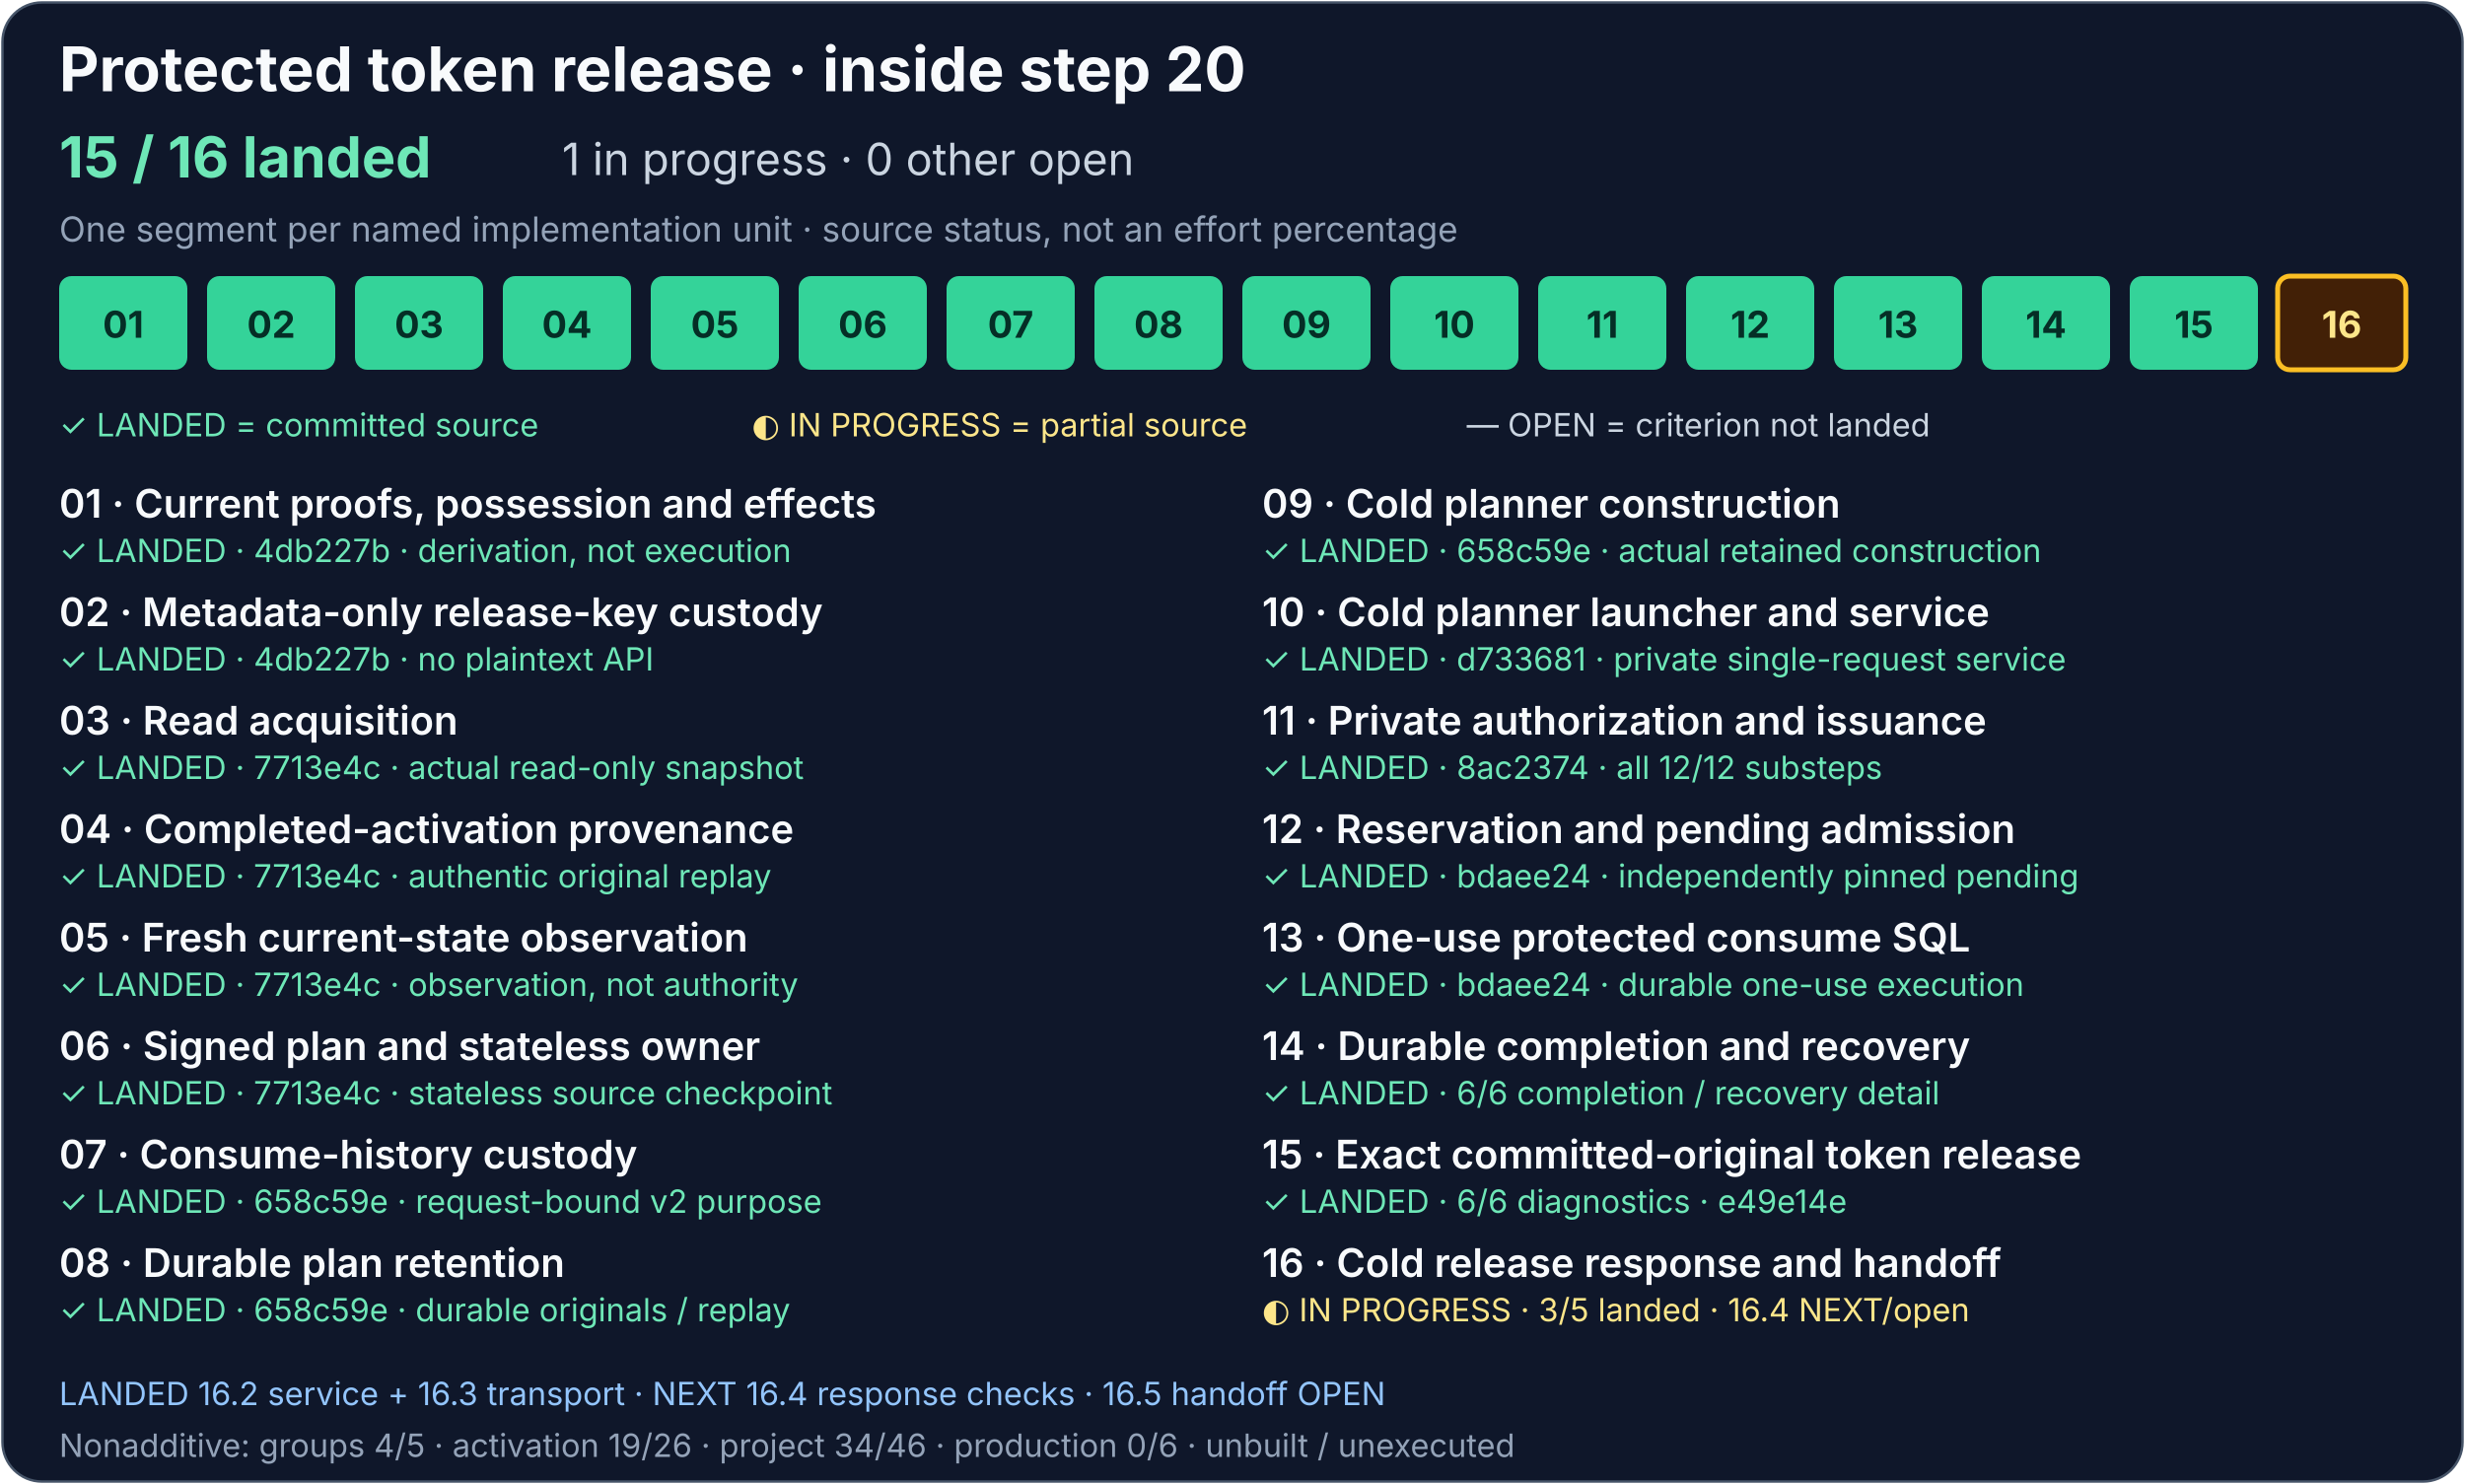
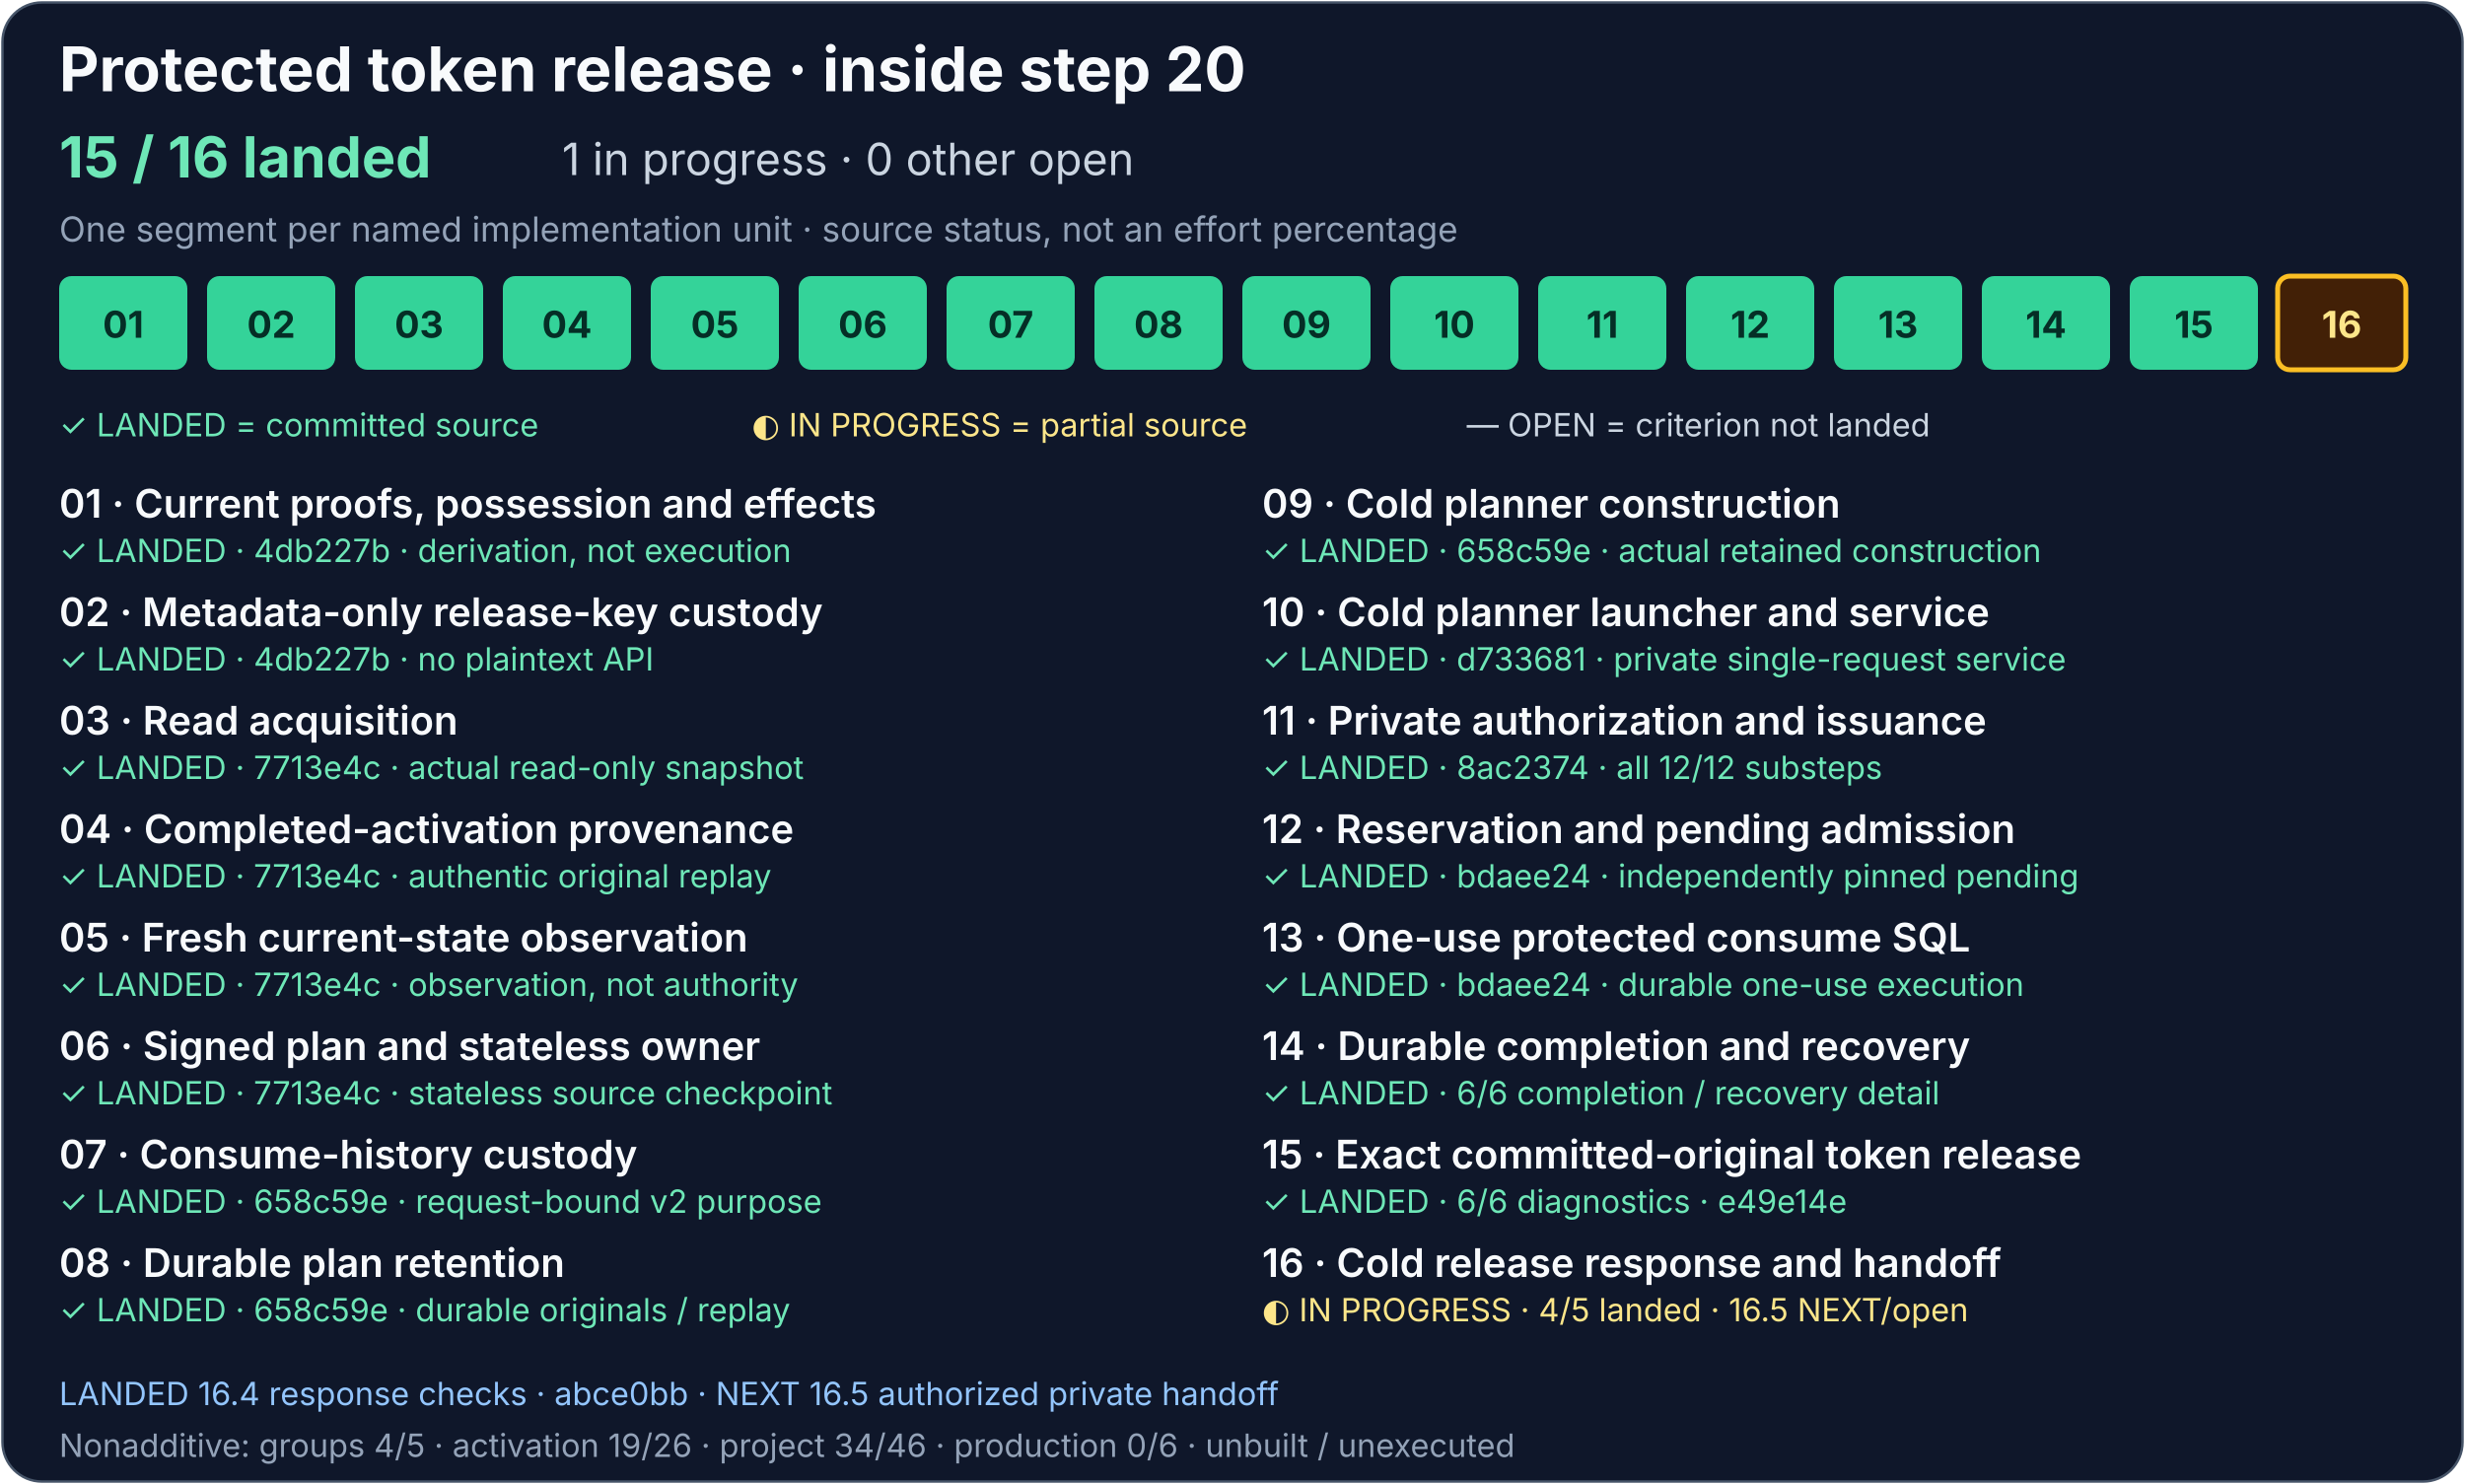
<svg xmlns="http://www.w3.org/2000/svg" width="1000" height="602" viewBox="0 0 1000 602" role="img" aria-labelledby="release-title release-description">
  <rect x="1" y="1" width="998" height="600" rx="16" fill="#0f172a" stroke="#475569" />
  <g font-family="system-ui, -apple-system, Segoe UI, sans-serif">
    <text x="24" y="37" fill="#f8fafc" font-size="25" font-weight="700">Protected token release · inside step 20</text>
    <text x="24" y="72" fill="#6ee7b7" font-size="23" font-weight="700">15 / 16 landed</text>
    <text x="228" y="71" fill="#cbd5e1" font-size="18">1 in progress · 0 other open</text>
    <text x="24" y="98" fill="#94a3b8" font-size="14">One segment per named implementation unit · source status, not an effort percentage</text>
    <g fill="#34d399">
      <rect x="24" y="112" width="52" height="38" rx="5" />
      <rect x="84" y="112" width="52" height="38" rx="5" />
      <rect x="144" y="112" width="52" height="38" rx="5" />
      <rect x="204" y="112" width="52" height="38" rx="5" />
      <rect x="264" y="112" width="52" height="38" rx="5" />
      <rect x="324" y="112" width="52" height="38" rx="5" />
    </g>
    <g fill="#34d399">
      <rect x="384" y="112" width="52" height="38" rx="5" />
      <rect x="444" y="112" width="52" height="38" rx="5" />
      <rect x="504" y="112" width="52" height="38" rx="5" />
      <rect x="564" y="112" width="52" height="38" rx="5" />
    </g>
    <g fill="#334155" stroke="#94a3b8">
      <rect x="624" y="112" width="52" height="38" rx="5" fill="#34d399" stroke="none" />
      <rect x="684" y="112" width="52" height="38" rx="5" fill="#34d399" stroke="none" />
      <rect x="744" y="112" width="52" height="38" rx="5" fill="#34d399" stroke="none" />
      <a href="../production-status.md#consume-completion-and-recovery-detail">
        <rect x="804" y="112" width="52" height="38" rx="5" fill="#34d399" stroke="none" />
      </a>
      <a href="../production-status.md#exact-release-and-handoff-detail">
        <rect x="864" y="112" width="52" height="38" rx="5" fill="#34d399" stroke="none" />
      </a>
      <rect x="924" y="112" width="52" height="38" rx="5" fill="#422006" stroke="#fbbf24" stroke-width="2" />
    </g>
    <g font-size="15" font-weight="700" text-anchor="middle">
      <g fill="#052e26">
        <text x="50" y="137">01</text>
        <text x="110" y="137">02</text>
        <text x="170" y="137">03</text>
        <text x="230" y="137">04</text>
        <text x="290" y="137">05</text>
        <text x="350" y="137">06</text>
      </g>
      <g fill="#052e26">
        <text x="410" y="137">07</text>
        <text x="470" y="137">08</text>
        <text x="530" y="137">09</text>
        <text x="590" y="137">10</text>
      </g>
      <g fill="#e2e8f0">
        <text x="650" y="137" fill="#052e26">11</text>
        <text x="710" y="137" fill="#052e26">12</text>
        <text x="770" y="137" fill="#052e26">13</text>
        <text x="830" y="137" fill="#052e26">14</text>
        <text x="890" y="137" fill="#052e26">15</text>
        <text x="950" y="137" fill="#fde68a">16</text>
      </g>
    </g>
    <text x="24" y="177" fill="#6ee7b7" font-size="13">✓ LANDED = committed source</text>
    <text x="305" y="177" fill="#fde68a" font-size="13">◐ IN PROGRESS = partial source</text>
    <text x="595" y="177" fill="#cbd5e1" font-size="13">— OPEN = criterion not landed</text>
    <g fill="#f8fafc" font-size="16" font-weight="600">
      <text x="24" y="210">01 · Current proofs, possession and effects</text>
      <text x="24" y="254">02 · Metadata-only release-key custody</text>
      <text x="24" y="298">03 · Read acquisition</text>
      <text x="24" y="342">04 · Completed-activation provenance</text>
      <text x="24" y="386">05 · Fresh current-state observation</text>
      <text x="24" y="430">06 · Signed plan and stateless owner</text>
      <text x="24" y="474">07 · Consume-history custody</text>
      <text x="24" y="518">08 · Durable plan retention</text>
      <text x="512" y="210">09 · Cold planner construction</text>
      <text x="512" y="254">10 · Cold planner launcher and service</text>
      <text x="512" y="298">11 · Private authorization and issuance</text>
      <text x="512" y="342">12 · Reservation and pending admission</text>
      <text x="512" y="386">13 · One-use protected consume SQL</text>
      <text x="512" y="430">14 · Durable completion and recovery</text>
      <text x="512" y="474">15 · Exact committed-original token release</text>
      <text x="512" y="518">16 · Cold release response and handoff</text>
    </g>
    <g font-size="13">
      <g fill="#6ee7b7">
        <text x="24" y="228">✓ LANDED · 4db227b · derivation, not execution</text>
        <text x="24" y="272">✓ LANDED · 4db227b · no plaintext API</text>
        <text x="24" y="316">✓ LANDED · 7713e4c · actual read-only snapshot</text>
        <text x="24" y="360">✓ LANDED · 7713e4c · authentic original replay</text>
        <text x="24" y="404">✓ LANDED · 7713e4c · observation, not authority</text>
        <text x="24" y="448">✓ LANDED · 7713e4c · stateless source checkpoint</text>
      </g>
      <g fill="#6ee7b7">
        <text x="24" y="492">✓ LANDED · 658c59e · request-bound v2 purpose</text>
        <text x="24" y="536">✓ LANDED · 658c59e · durable originals / replay</text>
        <text x="512" y="228">✓ LANDED · 658c59e · actual retained construction</text>
        <text x="512" y="272">✓ LANDED · d733681 · private single-request service</text>
      </g>
      <g fill="#cbd5e1">
        <text x="512" y="316" fill="#6ee7b7">✓ LANDED · 8ac2374 · all 12/12 substeps</text>
        <text x="512" y="360" fill="#6ee7b7">✓ LANDED · bdaee24 · independently pinned pending</text>
        <text x="512" y="404" fill="#6ee7b7">✓ LANDED · bdaee24 · durable one-use execution</text>
        <a href="../production-status.md#consume-completion-and-recovery-detail">
          <text x="512" y="448" fill="#6ee7b7">✓ LANDED · 6/6 completion / recovery detail</text>
        </a>
        <a href="../production-status.md#exact-release-and-handoff-detail">
          <text x="512" y="492" fill="#6ee7b7">✓ LANDED · 6/6 diagnostics · e49e14e</text>
        </a>
-         <text x="512" y="536" fill="#fde68a">◐ IN PROGRESS · 3/5 landed · 16.4 NEXT/open</text>
+         <text x="512" y="536" fill="#fde68a">◐ IN PROGRESS · 4/5 landed · 16.5 NEXT/open</text>
      </g>
    </g>
-     <text x="24" y="570" fill="#93c5fd" font-size="13">LANDED 16.2 service + 16.3 transport · NEXT 16.4 response checks · 16.5 handoff OPEN</text>
+     <text x="24" y="570" fill="#93c5fd" font-size="13">LANDED 16.4 response checks · abce0bb · NEXT 16.5 authorized private handoff</text>
    <text x="24" y="591" fill="#94a3b8" font-size="13">Nonadditive: groups 4/5 · activation 19/26 · project 34/46 · production 0/6 · unbuilt / unexecuted</text>
  </g>
</svg>
